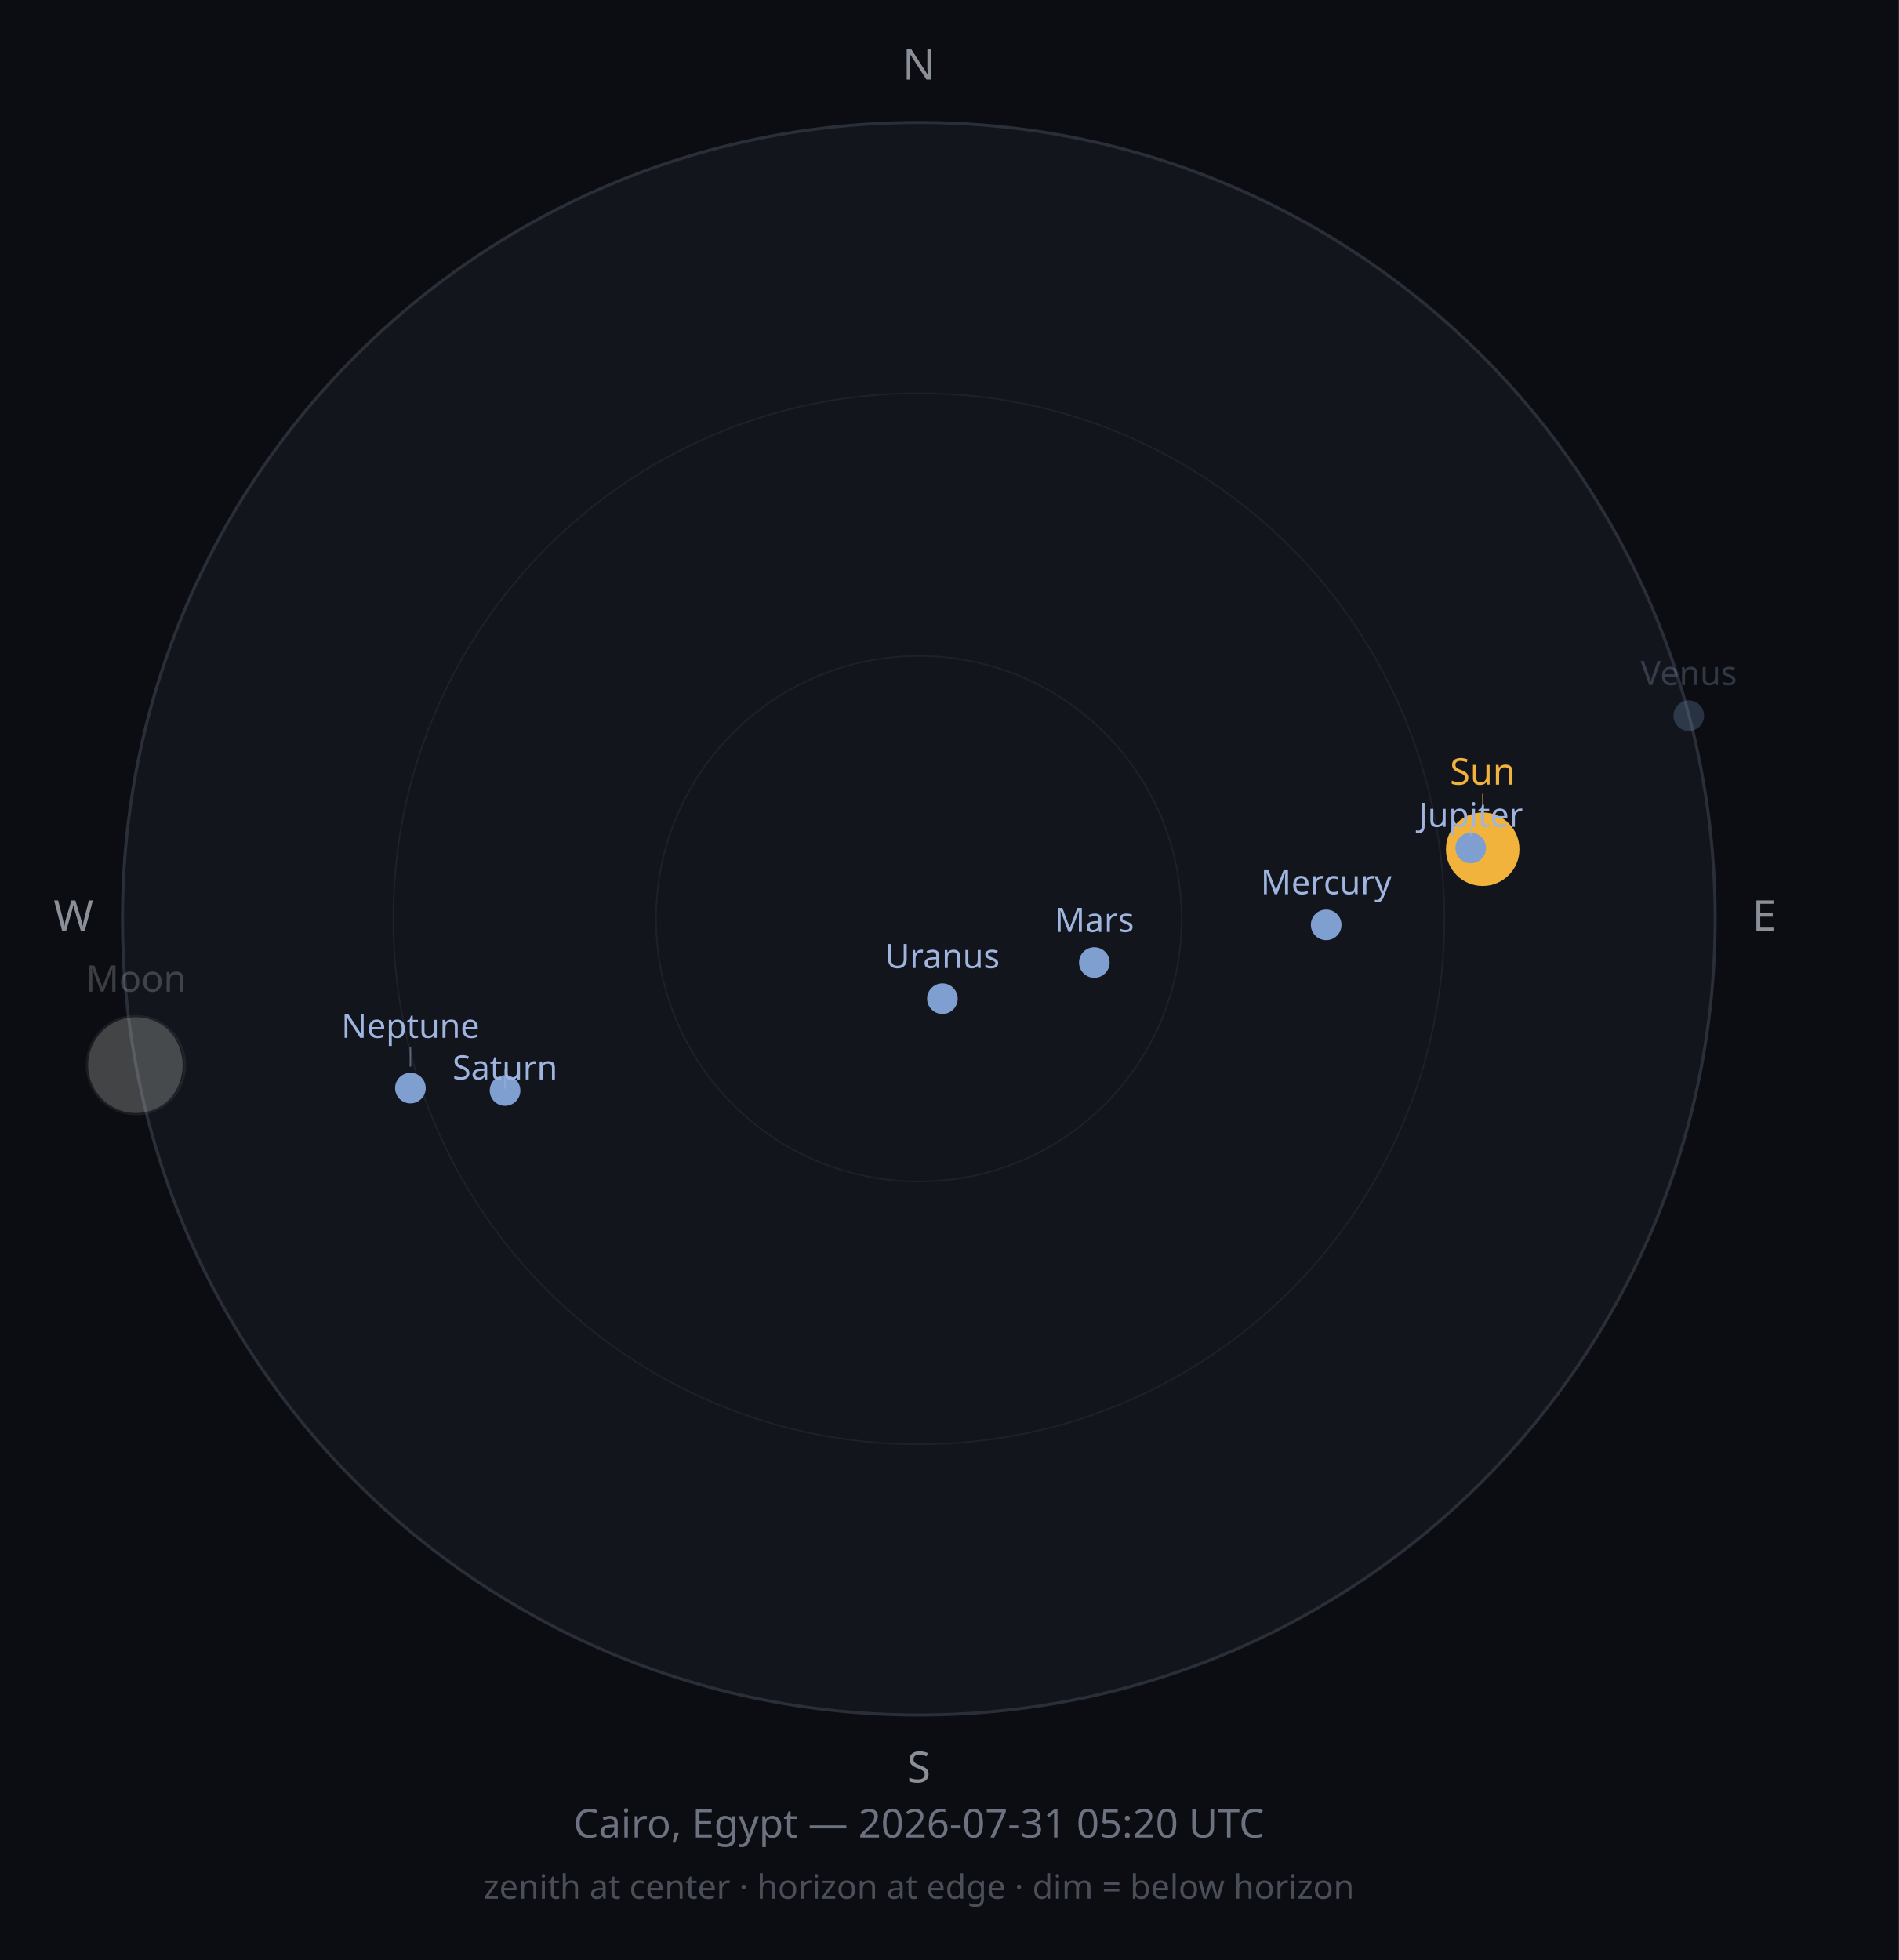
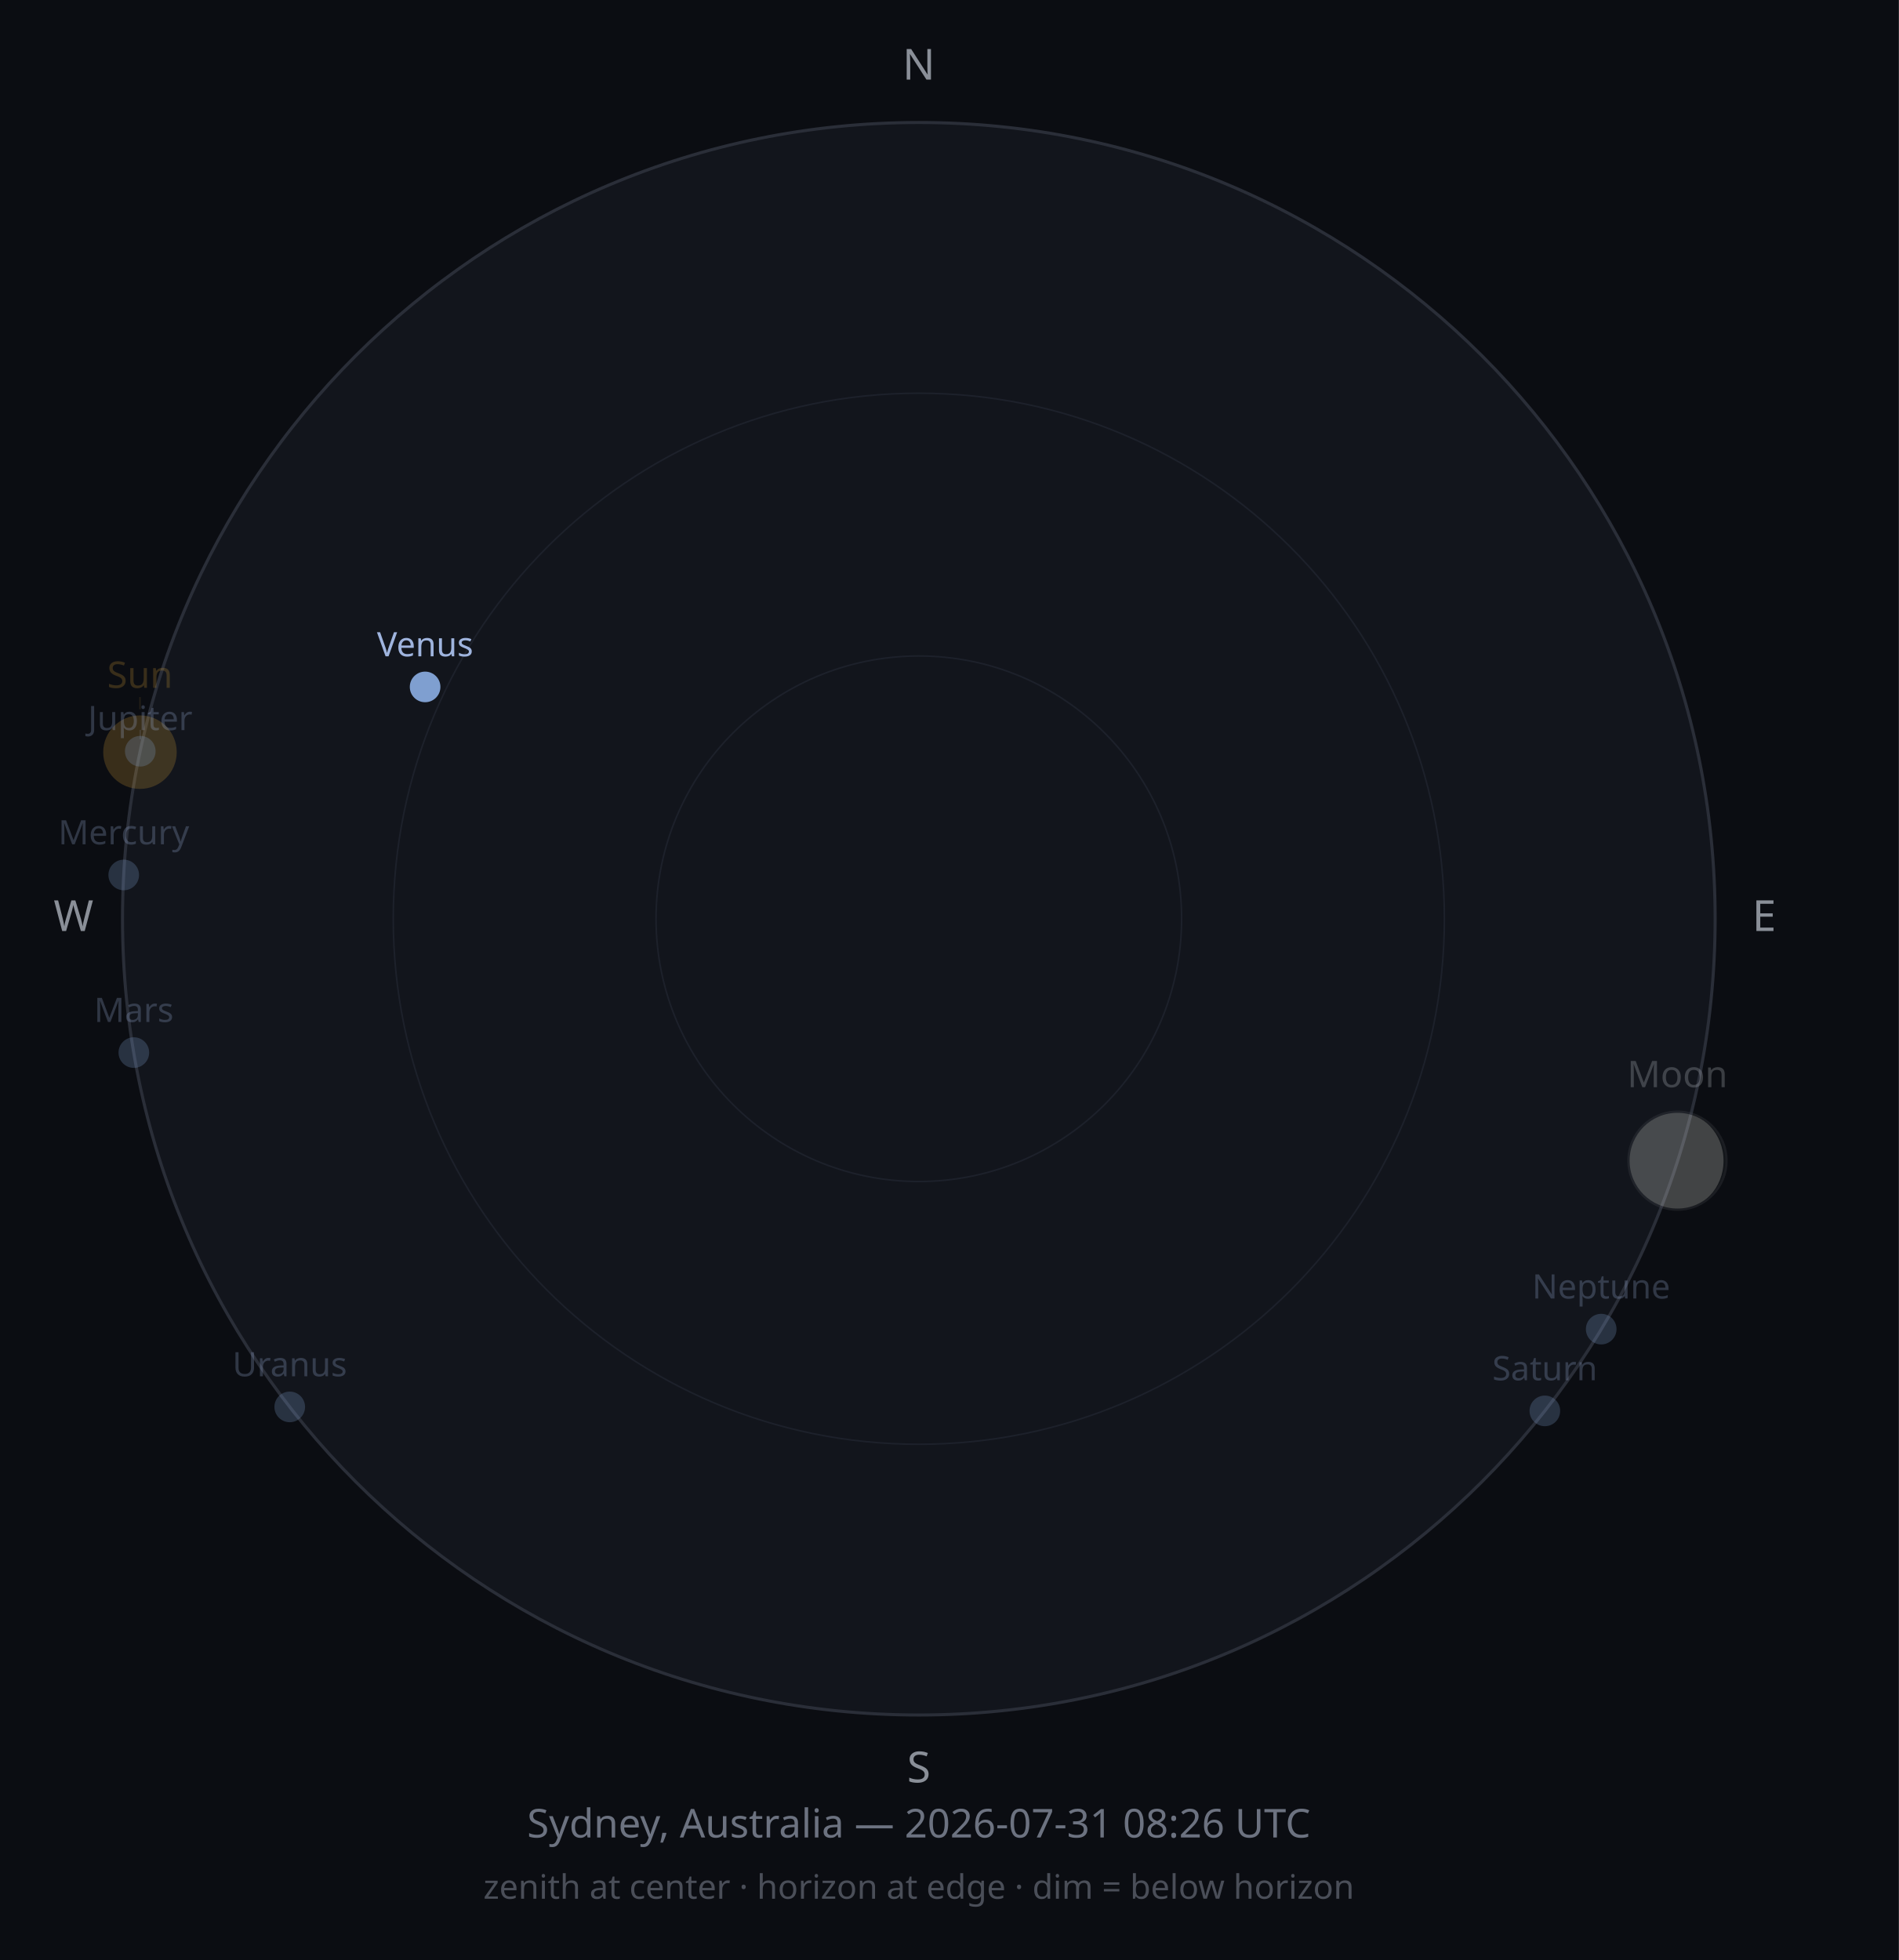
<svg xmlns="http://www.w3.org/2000/svg" width="620" height="640" viewBox="0 0 620 640">
  <rect width="620" height="640" fill="#0B0D12" />
  <circle cx="300" cy="300" r="260" fill="#12151C" stroke="#2A2E38" stroke-width="1" />
  <circle cx="300" cy="300" r="171.6" fill="none" stroke="#1D212B" stroke-width="0.5" />
  <circle cx="300" cy="300" r="85.8" fill="none" stroke="#1D212B" stroke-width="0.5" />
  <text x="300" y="26" font-size="14" fill="#8A8F98" text-anchor="middle" font-family="sans-serif">N</text>
  <text x="576" y="304" font-size="14" fill="#8A8F98" text-anchor="middle" font-family="sans-serif">E</text>
  <text x="300" y="582" font-size="14" fill="#8A8F98" text-anchor="middle" font-family="sans-serif">S</text>
  <text x="24" y="304" font-size="14" fill="#8A8F98" text-anchor="middle" font-family="sans-serif">W</text>
-   <circle cx="484.1" cy="277.3" r="12" fill="#F2B33D" opacity="1" />
-   <line x1="484.1" y1="263.3" x2="484.1" y2="259.2" stroke="#F2B33D" stroke-width="0.5" opacity="0.50" />
-   <text x="484.1" y="256.2" font-size="12" fill="#F2B33D" opacity="1" text-anchor="middle" font-family="sans-serif">Sun</text>
+   <circle cx="45.7" cy="245.6" r="12" fill="#F2B33D" opacity="0.2" />
+   <line x1="45.7" y1="231.6" x2="45.7" y2="227.6" stroke="#F2B33D" stroke-width="0.5" opacity="0.10" />
+   <text x="45.7" y="224.6" font-size="12" fill="#F2B33D" opacity="0.2" text-anchor="middle" font-family="sans-serif">Sun</text>
  <g opacity="0.25">
-     <circle cx="44.4" cy="347.8" r="16" fill="#2B2E33" />
-     <path d="M44.436,331.823 A16,16 0 0,0 44.436,363.823 A15.189,16 0 0,0 44.436,331.823 Z" fill="#E8E6DE" />
-     <circle cx="44.4" cy="347.8" r="16" fill="none" stroke="#4A4D52" stroke-width="0.75" />
+     <circle cx="547.7" cy="379.0" r="16" fill="#2B2E33" />
+     <path d="M547.692,363.049 A16,16 0 0,0 547.692,395.049 A15.054,16 0 0,0 547.692,363.049 Z" fill="#E8E6DE" />
+     <circle cx="547.7" cy="379.0" r="16" fill="none" stroke="#4A4D52" stroke-width="0.75" />
  </g>
-   <text x="44.4" y="323.8" font-size="12" fill="#C9CDD3" opacity="0.25" text-anchor="middle" font-family="sans-serif">Moon</text>
-   <circle cx="433.0" cy="302.0" r="5" fill="#7F9FD0" opacity="1" />
-   <text x="433.0" y="292.0" font-size="11" fill="#9FB4DE" opacity="1" text-anchor="middle" font-family="sans-serif">Mercury</text>
-   <circle cx="551.4" cy="233.7" r="5" fill="#7F9FD0" opacity="0.25" />
-   <text x="551.4" y="223.7" font-size="11" fill="#9FB4DE" opacity="0.25" text-anchor="middle" font-family="sans-serif">Venus</text>
-   <circle cx="357.3" cy="314.3" r="5" fill="#7F9FD0" opacity="1" />
-   <text x="357.3" y="304.3" font-size="11" fill="#9FB4DE" opacity="1" text-anchor="middle" font-family="sans-serif">Mars</text>
-   <circle cx="480.2" cy="276.9" r="5" fill="#7F9FD0" opacity="1" />
-   <line x1="480.2" y1="269.9" x2="480.2" y2="273.0" stroke="#9FB4DE" stroke-width="0.5" opacity="0.50" />
-   <text x="480.2" y="270.0" font-size="11" fill="#9FB4DE" opacity="1" text-anchor="middle" font-family="sans-serif">Jupiter</text>
-   <circle cx="164.9" cy="356.1" r="5" fill="#7F9FD0" opacity="1" />
-   <line x1="164.9" y1="349.1" x2="164.9" y2="355.5" stroke="#9FB4DE" stroke-width="0.5" opacity="0.50" />
-   <text x="164.9" y="352.5" font-size="11" fill="#9FB4DE" opacity="1" text-anchor="middle" font-family="sans-serif">Saturn</text>
-   <circle cx="307.7" cy="326.1" r="5" fill="#7F9FD0" opacity="1" />
-   <text x="307.7" y="316.1" font-size="11" fill="#9FB4DE" opacity="1" text-anchor="middle" font-family="sans-serif">Uranus</text>
-   <circle cx="134.0" cy="355.3" r="5" fill="#7F9FD0" opacity="1" />
-   <line x1="134.0" y1="348.3" x2="134.0" y2="341.9" stroke="#9FB4DE" stroke-width="0.5" opacity="0.50" />
-   <text x="134.0" y="338.9" font-size="11" fill="#9FB4DE" opacity="1" text-anchor="middle" font-family="sans-serif">Neptune</text>
-   <text x="300" y="600" font-size="13" fill="#6C7280" text-anchor="middle" font-family="sans-serif">Cairo, Egypt — 2026-07-31 05:20 UTC</text>
+   <text x="547.7" y="355.0" font-size="12" fill="#C9CDD3" opacity="0.25" text-anchor="middle" font-family="sans-serif">Moon</text>
+   <circle cx="40.4" cy="285.7" r="5" fill="#7F9FD0" opacity="0.25" />
+   <text x="40.4" y="275.7" font-size="11" fill="#9FB4DE" opacity="0.25" text-anchor="middle" font-family="sans-serif">Mercury</text>
+   <circle cx="138.8" cy="224.3" r="5" fill="#7F9FD0" opacity="1" />
+   <text x="138.8" y="214.3" font-size="11" fill="#9FB4DE" opacity="1" text-anchor="middle" font-family="sans-serif">Venus</text>
+   <circle cx="43.7" cy="343.7" r="5" fill="#7F9FD0" opacity="0.25" />
+   <text x="43.7" y="333.7" font-size="11" fill="#9FB4DE" opacity="0.25" text-anchor="middle" font-family="sans-serif">Mars</text>
+   <circle cx="45.8" cy="245.3" r="5" fill="#7F9FD0" opacity="0.25" />
+   <line x1="45.8" y1="238.3" x2="45.8" y2="241.4" stroke="#9FB4DE" stroke-width="0.5" opacity="0.13" />
+   <text x="45.8" y="238.4" font-size="11" fill="#9FB4DE" opacity="0.25" text-anchor="middle" font-family="sans-serif">Jupiter</text>
+   <circle cx="504.4" cy="460.7" r="5" fill="#7F9FD0" opacity="0.25" />
+   <text x="504.4" y="450.7" font-size="11" fill="#9FB4DE" opacity="0.25" text-anchor="middle" font-family="sans-serif">Saturn</text>
+   <circle cx="94.6" cy="459.4" r="5" fill="#7F9FD0" opacity="0.25" />
+   <text x="94.6" y="449.4" font-size="11" fill="#9FB4DE" opacity="0.25" text-anchor="middle" font-family="sans-serif">Uranus</text>
+   <circle cx="522.8" cy="434.0" r="5" fill="#7F9FD0" opacity="0.25" />
+   <text x="522.8" y="424.0" font-size="11" fill="#9FB4DE" opacity="0.25" text-anchor="middle" font-family="sans-serif">Neptune</text>
+   <text x="300" y="600" font-size="13" fill="#6C7280" text-anchor="middle" font-family="sans-serif">Sydney, Australia — 2026-07-31 08:26 UTC</text>
  <text x="300" y="620" font-size="11" fill="#4A4E58" text-anchor="middle" font-family="sans-serif">zenith at center · horizon at edge · dim = below horizon</text>
</svg>
